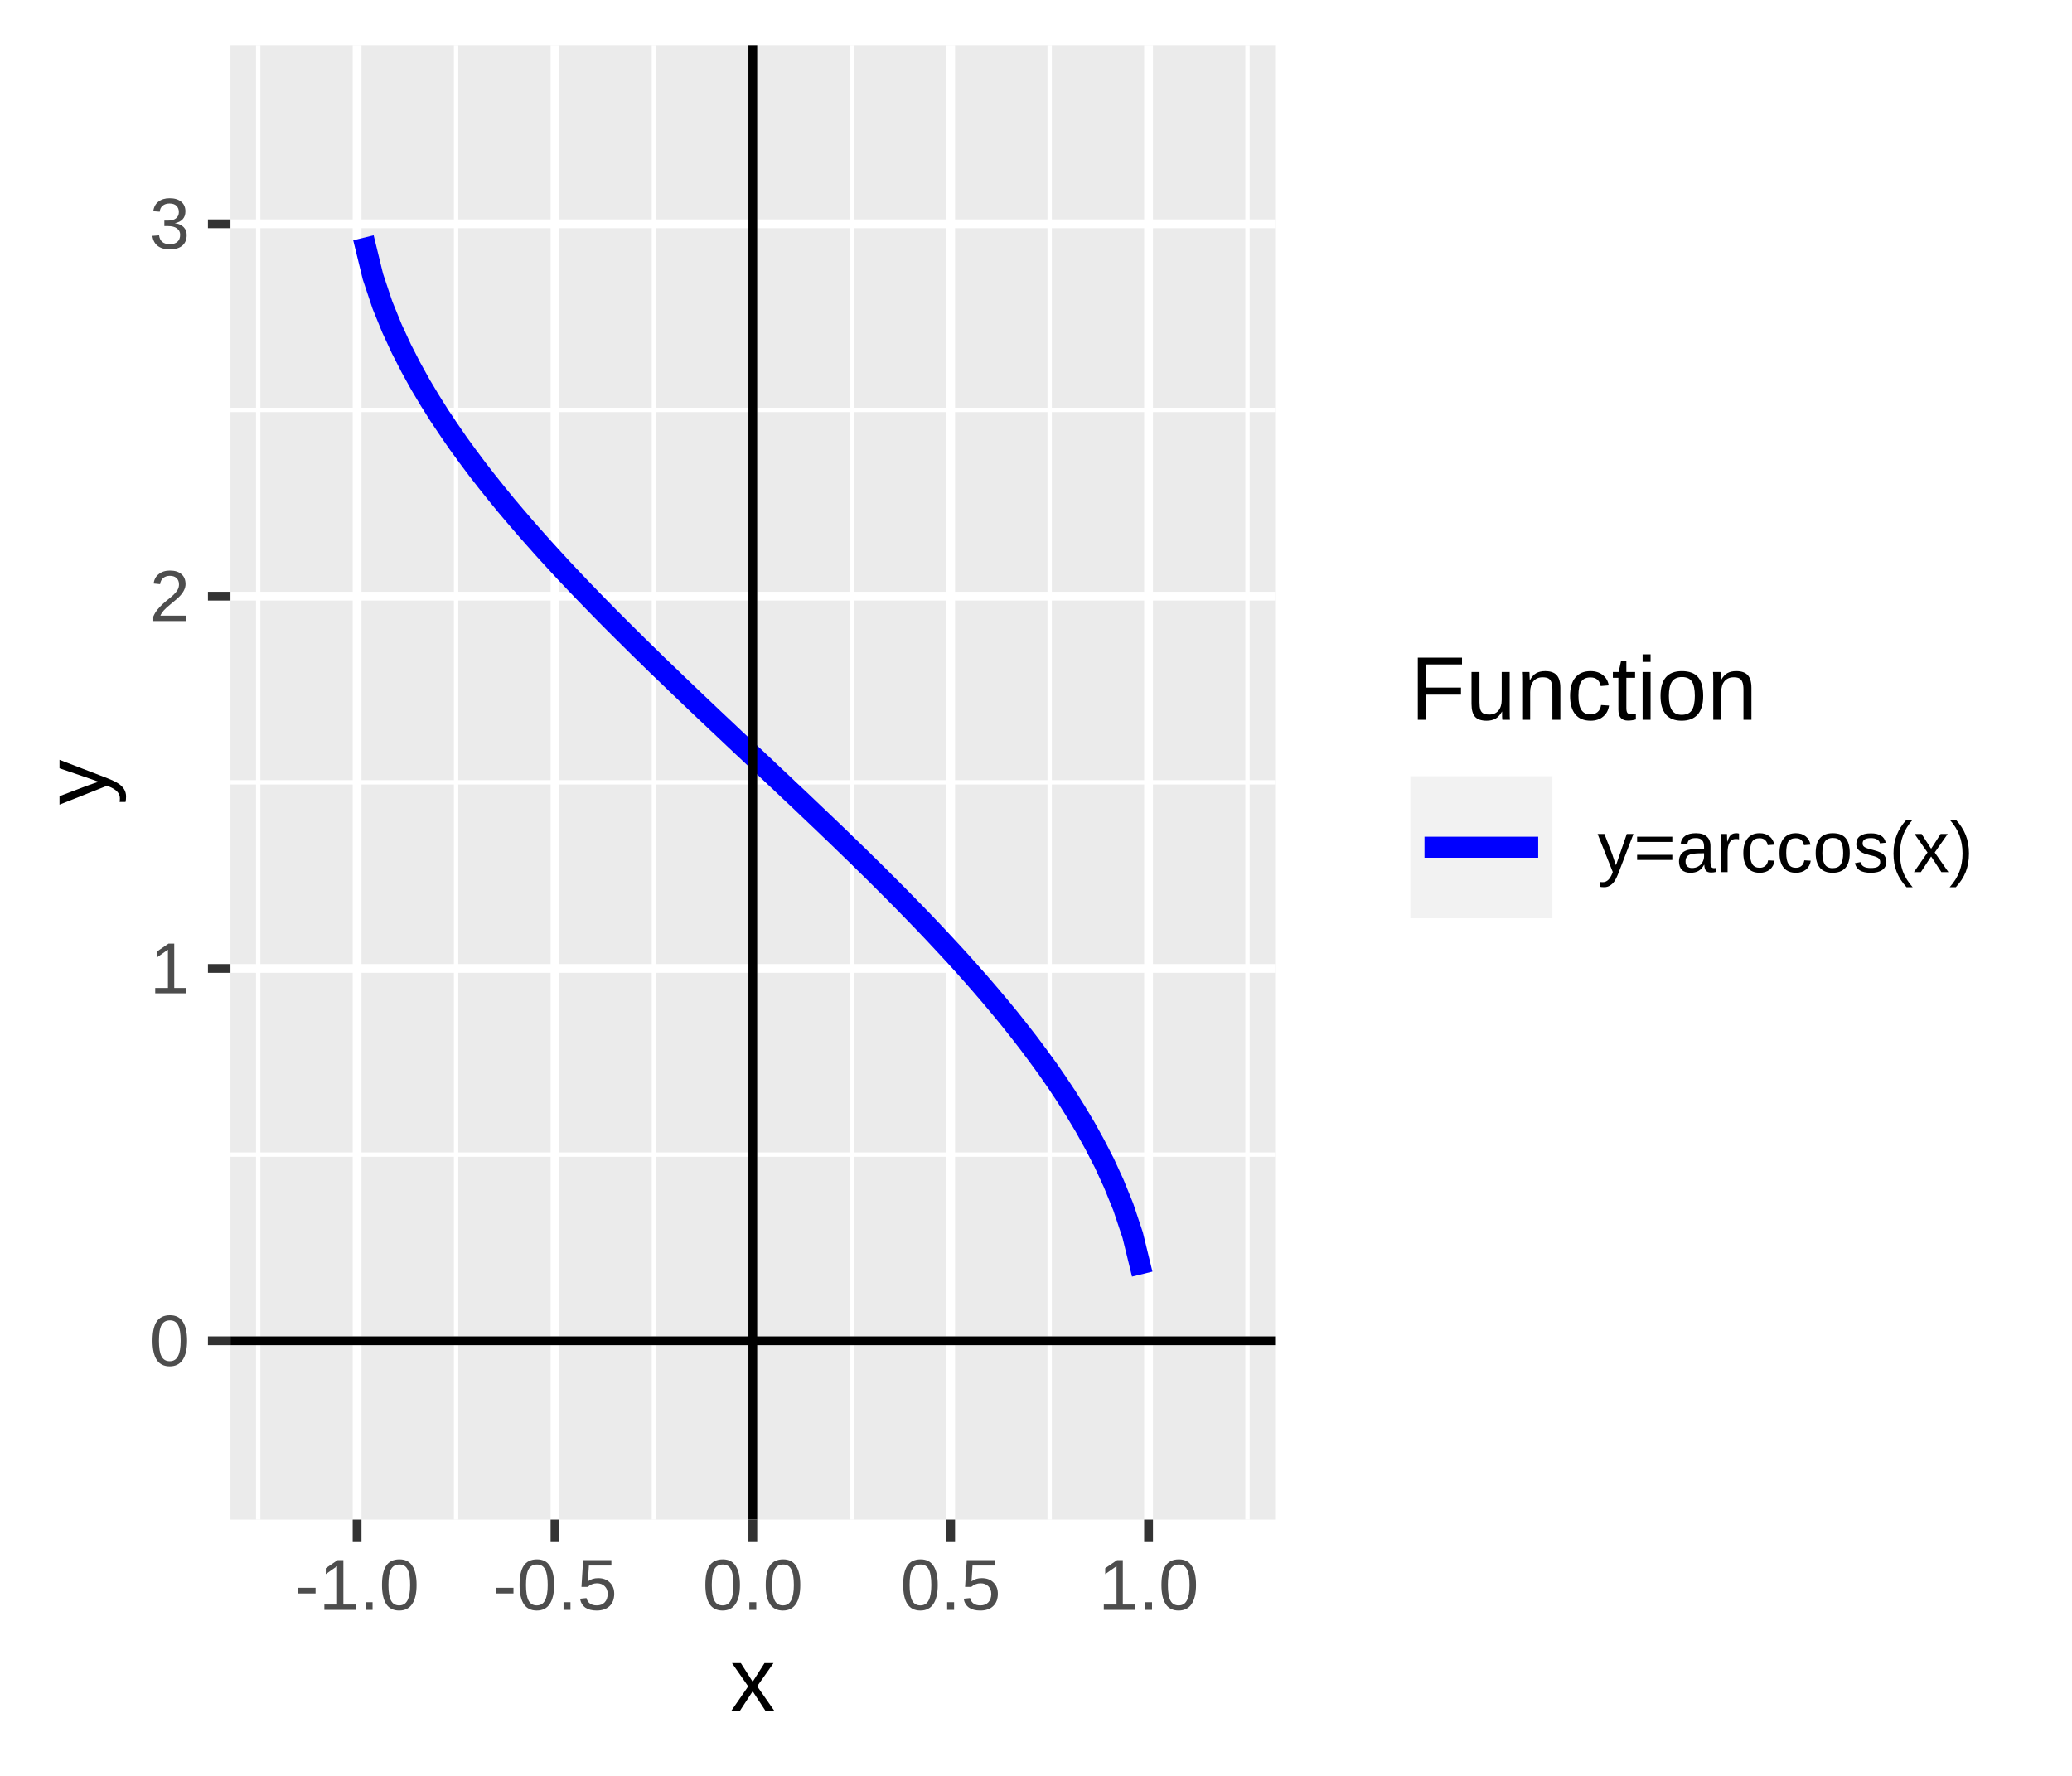
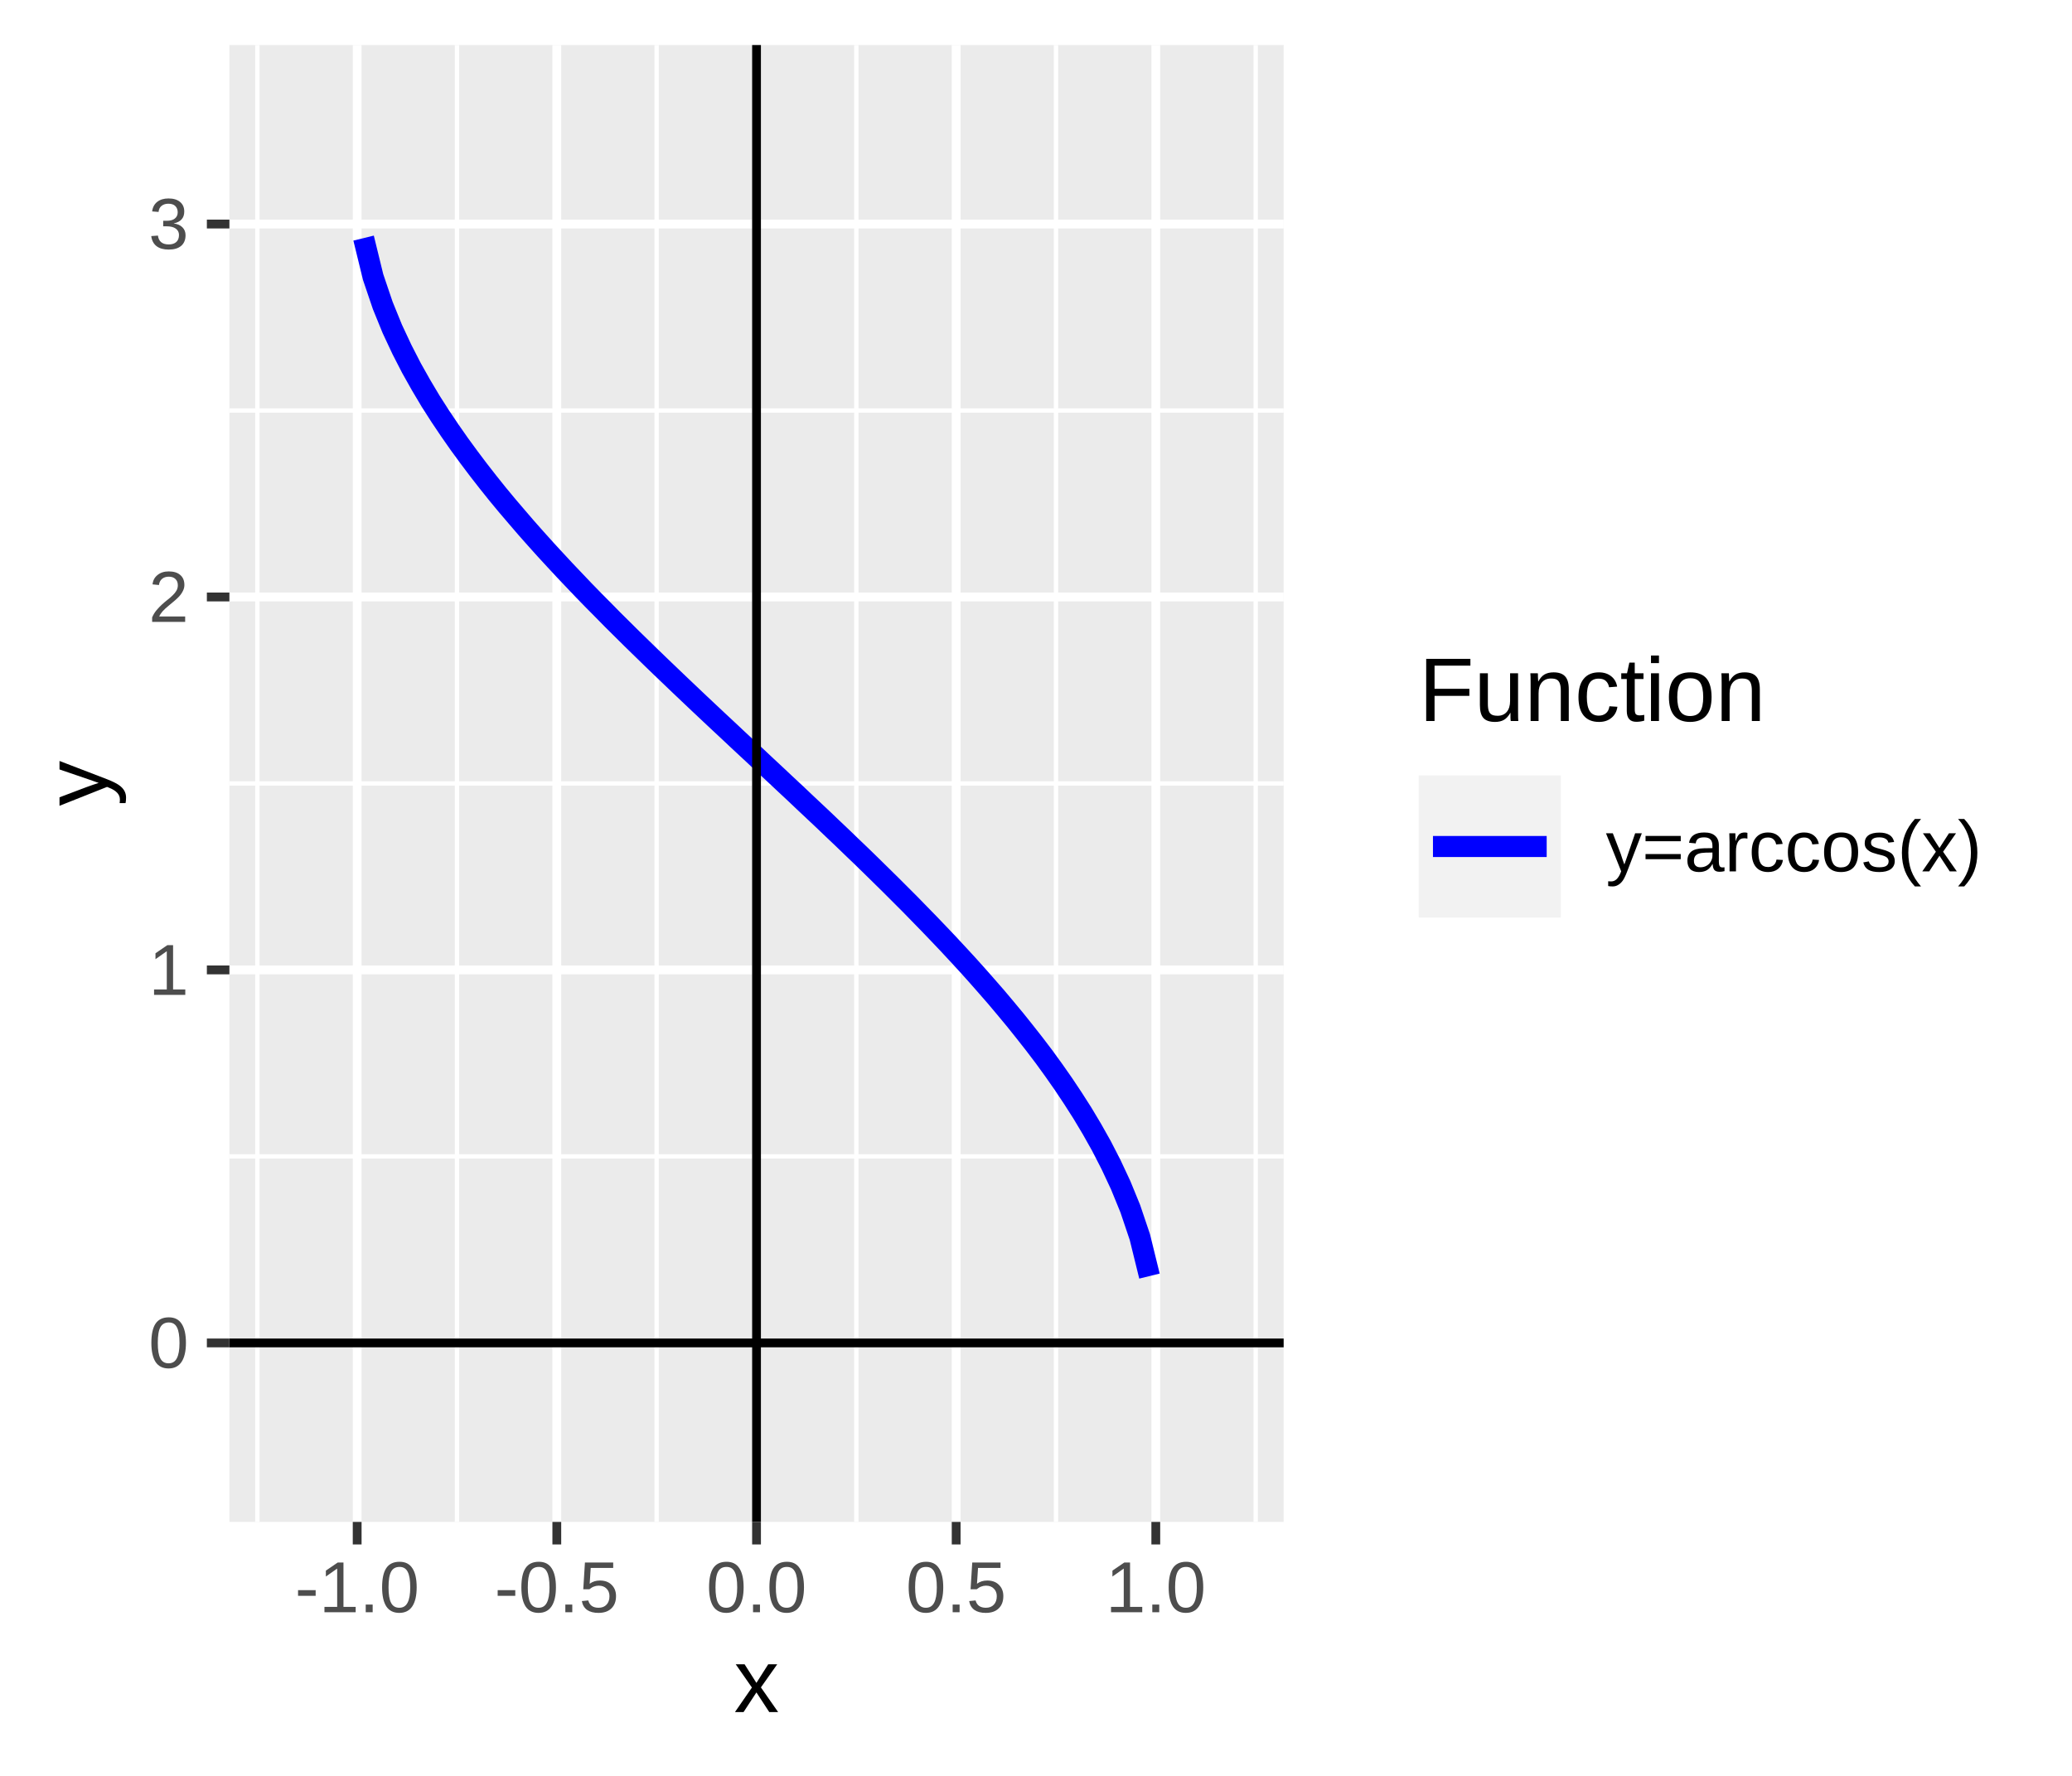
<svg xmlns="http://www.w3.org/2000/svg" class="svglite" width="252.00pt" height="216.00pt" viewBox="0 0 252.00 216.00">
  <defs>
    <style type="text/css">
    .svglite line, .svglite polyline, .svglite polygon, .svglite path, .svglite rect, .svglite circle {
      fill: none;
      stroke: #000000;
      stroke-linecap: round;
      stroke-linejoin: round;
      stroke-miterlimit: 10.00;
    }
    .svglite text {
      white-space: pre;
    }
  </style>
  </defs>
  <rect width="100%" height="100%" style="stroke: none; fill: #FFFFFF;" />
  <defs>
    <clipPath id="cpMC4wMHwyNTIuMDB8MC4wMHwyMTYuMDA=">
      <rect x="0.00" y="0.00" width="252.00" height="216.00" />
    </clipPath>
  </defs>
  <g clip-path="url(#cpMC4wMHwyNTIuMDB8MC4wMHwyMTYuMDA=)">
    <rect x="0.00" y="0.00" width="252.00" height="216.00" style="stroke-width: 1.07; stroke: #FFFFFF; fill: #FFFFFF;" />
  </g>
  <defs>
-     <clipPath id="cpMjguMDN8MTU1LjA5fDUuNDh8MTg0Ljgy">
-       <rect x="28.03" y="5.48" width="127.05" height="179.34" />
+     <clipPath id="cpMjcuOTB8MTU2LjEyfDUuNDh8MTg1LjEx">
+       <rect x="27.90" y="5.48" width="128.22" height="179.63" />
    </clipPath>
  </defs>
-   <g clip-path="url(#cpMjguMDN8MTU1LjA5fDUuNDh8MTg0Ljgy)">
-     <rect x="28.03" y="5.48" width="127.05" height="179.34" style="stroke-width: 1.07; stroke: none; fill: #EBEBEB;" />
-     <polyline points="28.03,140.44 155.09,140.44 " style="stroke-width: 0.53; stroke: #FFFFFF; stroke-linecap: butt;" />
-     <polyline points="28.03,95.15 155.09,95.15 " style="stroke-width: 0.53; stroke: #FFFFFF; stroke-linecap: butt;" />
-     <polyline points="28.03,49.86 155.09,49.86 " style="stroke-width: 0.53; stroke: #FFFFFF; stroke-linecap: butt;" />
-     <polyline points="31.40,184.82 31.40,5.48 " style="stroke-width: 0.53; stroke: #FFFFFF; stroke-linecap: butt;" />
-     <polyline points="55.47,184.82 55.47,5.48 " style="stroke-width: 0.53; stroke: #FFFFFF; stroke-linecap: butt;" />
-     <polyline points="79.53,184.82 79.53,5.48 " style="stroke-width: 0.53; stroke: #FFFFFF; stroke-linecap: butt;" />
-     <polyline points="103.59,184.82 103.59,5.48 " style="stroke-width: 0.53; stroke: #FFFFFF; stroke-linecap: butt;" />
-     <polyline points="127.66,184.82 127.66,5.48 " style="stroke-width: 0.53; stroke: #FFFFFF; stroke-linecap: butt;" />
-     <polyline points="151.72,184.82 151.72,5.48 " style="stroke-width: 0.53; stroke: #FFFFFF; stroke-linecap: butt;" />
-     <polyline points="28.03,163.08 155.09,163.08 " style="stroke-width: 1.07; stroke: #FFFFFF; stroke-linecap: butt;" />
-     <polyline points="28.03,117.79 155.09,117.79 " style="stroke-width: 1.07; stroke: #FFFFFF; stroke-linecap: butt;" />
-     <polyline points="28.03,72.51 155.09,72.51 " style="stroke-width: 1.07; stroke: #FFFFFF; stroke-linecap: butt;" />
-     <polyline points="28.03,27.22 155.09,27.22 " style="stroke-width: 1.07; stroke: #FFFFFF; stroke-linecap: butt;" />
-     <polyline points="43.43,184.82 43.43,5.48 " style="stroke-width: 1.07; stroke: #FFFFFF; stroke-linecap: butt;" />
-     <polyline points="67.50,184.82 67.50,5.48 " style="stroke-width: 1.07; stroke: #FFFFFF; stroke-linecap: butt;" />
-     <polyline points="91.56,184.82 91.56,5.48 " style="stroke-width: 1.07; stroke: #FFFFFF; stroke-linecap: butt;" />
-     <polyline points="115.62,184.82 115.62,5.48 " style="stroke-width: 1.07; stroke: #FFFFFF; stroke-linecap: butt;" />
-     <polyline points="139.69,184.82 139.69,5.48 " style="stroke-width: 1.07; stroke: #FFFFFF; stroke-linecap: butt;" />
-     <polyline points="44.20,28.92 45.36,33.66 46.51,37.10 47.67,39.95 48.82,42.44 49.98,44.70 51.13,46.78 52.29,48.72 53.44,50.55 54.60,52.28 55.75,53.95 56.91,55.54 58.06,57.08 59.22,58.57 60.38,60.02 61.53,61.43 62.69,62.80 63.84,64.14 65.00,65.46 66.15,66.75 67.31,68.02 68.46,69.27 69.62,70.50 70.77,71.71 71.93,72.91 73.08,74.09 74.24,75.27 75.39,76.42 76.55,77.57 77.70,78.71 78.86,79.84 80.01,80.97 81.17,82.08 82.32,83.19 83.48,84.30 84.63,85.40 85.79,86.50 86.94,87.59 88.10,88.68 89.25,89.77 90.41,90.86 91.56,91.94 92.72,93.03 93.87,94.12 95.03,95.21 96.18,96.30 97.34,97.39 98.49,98.49 99.65,99.59 100.80,100.69 101.96,101.80 103.11,102.92 104.27,104.04 105.42,105.17 106.58,106.31 107.73,107.46 108.89,108.62 110.04,109.79 111.20,110.98 112.35,112.17 113.51,113.39 114.66,114.62 115.82,115.87 116.97,117.13 118.13,118.43 119.28,119.74 120.44,121.09 121.59,122.46 122.75,123.87 123.90,125.32 125.06,126.81 126.21,128.35 127.37,129.94 128.52,131.60 129.68,133.34 130.83,135.17 131.99,137.11 133.14,139.19 134.30,141.44 135.45,143.94 136.61,146.79 137.76,150.23 138.92,154.97 " style="stroke-width: 2.56; stroke: #0000FF; stroke-linecap: butt;" />
-     <line x1="28.03" y1="163.08" x2="155.09" y2="163.08" style="stroke-width: 1.07; stroke-linecap: butt;" />
-     <line x1="91.56" y1="184.82" x2="91.56" y2="5.48" style="stroke-width: 1.07; stroke-linecap: butt;" />
+   <g clip-path="url(#cpMjcuOTB8MTU2LjEyfDUuNDh8MTg1LjEx)">
+     <rect x="27.90" y="5.48" width="128.22" height="179.63" style="stroke-width: 1.07; stroke: none; fill: #EBEBEB;" />
+     <polyline points="27.90,140.65 156.12,140.65 " style="stroke-width: 0.53; stroke: #FFFFFF; stroke-linecap: butt;" />
+     <polyline points="27.90,95.29 156.12,95.29 " style="stroke-width: 0.53; stroke: #FFFFFF; stroke-linecap: butt;" />
+     <polyline points="27.90,49.93 156.12,49.93 " style="stroke-width: 0.53; stroke: #FFFFFF; stroke-linecap: butt;" />
+     <polyline points="31.30,185.11 31.30,5.48 " style="stroke-width: 0.53; stroke: #FFFFFF; stroke-linecap: butt;" />
+     <polyline points="55.58,185.11 55.58,5.48 " style="stroke-width: 0.53; stroke: #FFFFFF; stroke-linecap: butt;" />
+     <polyline points="79.86,185.11 79.86,5.48 " style="stroke-width: 0.53; stroke: #FFFFFF; stroke-linecap: butt;" />
+     <polyline points="104.15,185.11 104.15,5.48 " style="stroke-width: 0.53; stroke: #FFFFFF; stroke-linecap: butt;" />
+     <polyline points="128.43,185.11 128.43,5.48 " style="stroke-width: 0.53; stroke: #FFFFFF; stroke-linecap: butt;" />
+     <polyline points="152.72,185.11 152.72,5.48 " style="stroke-width: 0.53; stroke: #FFFFFF; stroke-linecap: butt;" />
+     <polyline points="27.90,163.34 156.12,163.34 " style="stroke-width: 1.07; stroke: #FFFFFF; stroke-linecap: butt;" />
+     <polyline points="27.90,117.97 156.12,117.97 " style="stroke-width: 1.07; stroke: #FFFFFF; stroke-linecap: butt;" />
+     <polyline points="27.90,72.61 156.12,72.61 " style="stroke-width: 1.07; stroke: #FFFFFF; stroke-linecap: butt;" />
+     <polyline points="27.90,27.25 156.12,27.25 " style="stroke-width: 1.07; stroke: #FFFFFF; stroke-linecap: butt;" />
+     <polyline points="43.44,185.11 43.44,5.48 " style="stroke-width: 1.07; stroke: #FFFFFF; stroke-linecap: butt;" />
+     <polyline points="67.72,185.11 67.72,5.48 " style="stroke-width: 1.07; stroke: #FFFFFF; stroke-linecap: butt;" />
+     <polyline points="92.01,185.11 92.01,5.48 " style="stroke-width: 1.07; stroke: #FFFFFF; stroke-linecap: butt;" />
+     <polyline points="116.29,185.11 116.29,5.48 " style="stroke-width: 1.07; stroke: #FFFFFF; stroke-linecap: butt;" />
+     <polyline points="140.57,185.11 140.57,5.48 " style="stroke-width: 1.07; stroke: #FFFFFF; stroke-linecap: butt;" />
+     <polyline points="44.22,28.96 45.38,33.70 46.55,37.15 47.71,40.00 48.88,42.50 50.04,44.76 51.21,46.84 52.37,48.79 53.54,50.62 54.71,52.36 55.87,54.02 57.04,55.62 58.20,57.16 59.37,58.66 60.53,60.11 61.70,61.52 62.87,62.89 64.03,64.24 65.20,65.56 66.36,66.85 67.53,68.12 68.69,69.37 69.86,70.60 71.02,71.82 72.19,73.02 73.36,74.20 74.52,75.38 75.69,76.54 76.85,77.69 78.02,78.83 79.18,79.96 80.35,81.09 81.52,82.21 82.68,83.32 83.85,84.43 85.01,85.53 86.18,86.63 87.34,87.72 88.51,88.81 89.67,89.90 90.84,90.99 92.01,92.08 93.17,93.17 94.34,94.26 95.50,95.35 96.67,96.44 97.83,97.54 99.00,98.64 100.17,99.74 101.33,100.85 102.50,101.96 103.66,103.08 104.83,104.20 105.99,105.33 107.16,106.48 108.33,107.63 109.49,108.79 110.66,109.96 111.82,111.15 112.99,112.35 114.15,113.56 115.32,114.79 116.48,116.04 117.65,117.31 118.82,118.61 119.98,119.93 121.15,121.27 122.31,122.65 123.48,124.06 124.64,125.51 125.81,127.00 126.98,128.54 128.14,130.14 129.31,131.81 130.47,133.55 131.64,135.38 132.80,137.32 133.97,139.40 135.13,141.66 136.30,144.16 137.47,147.02 138.63,150.46 139.80,155.21 " style="stroke-width: 2.56; stroke: #0000FF; stroke-linecap: butt;" />
+     <line x1="27.90" y1="163.34" x2="156.12" y2="163.34" style="stroke-width: 1.07; stroke-linecap: butt;" />
+     <line x1="92.01" y1="185.11" x2="92.01" y2="5.48" style="stroke-width: 1.07; stroke-linecap: butt;" />
  </g>
  <g clip-path="url(#cpMC4wMHwyNTIuMDB8MC4wMHwyMTYuMDA=)">
-     <text x="23.10" y="166.11" text-anchor="end" style="font-size: 8.80px;fill: #4D4D4D; font-family: &quot;Arimo&quot;;" textLength="4.90px" lengthAdjust="spacingAndGlyphs">0</text>
-     <text x="23.10" y="120.82" text-anchor="end" style="font-size: 8.80px;fill: #4D4D4D; font-family: &quot;Arimo&quot;;" textLength="4.90px" lengthAdjust="spacingAndGlyphs">1</text>
-     <text x="23.10" y="75.54" text-anchor="end" style="font-size: 8.80px;fill: #4D4D4D; font-family: &quot;Arimo&quot;;" textLength="4.90px" lengthAdjust="spacingAndGlyphs">2</text>
-     <text x="23.10" y="30.25" text-anchor="end" style="font-size: 8.80px;fill: #4D4D4D; font-family: &quot;Arimo&quot;;" textLength="4.90px" lengthAdjust="spacingAndGlyphs">3</text>
-     <polyline points="25.29,163.08 28.03,163.08 " style="stroke-width: 1.07; stroke: #333333; stroke-linecap: butt;" />
-     <polyline points="25.29,117.79 28.03,117.79 " style="stroke-width: 1.07; stroke: #333333; stroke-linecap: butt;" />
-     <polyline points="25.29,72.51 28.03,72.51 " style="stroke-width: 1.07; stroke: #333333; stroke-linecap: butt;" />
-     <polyline points="25.29,27.22 28.03,27.22 " style="stroke-width: 1.07; stroke: #333333; stroke-linecap: butt;" />
-     <polyline points="43.43,187.56 43.43,184.82 " style="stroke-width: 1.07; stroke: #333333; stroke-linecap: butt;" />
-     <polyline points="67.50,187.56 67.50,184.82 " style="stroke-width: 1.07; stroke: #333333; stroke-linecap: butt;" />
-     <polyline points="91.56,187.56 91.56,184.82 " style="stroke-width: 1.07; stroke: #333333; stroke-linecap: butt;" />
-     <polyline points="115.62,187.56 115.62,184.82 " style="stroke-width: 1.07; stroke: #333333; stroke-linecap: butt;" />
-     <polyline points="139.69,187.56 139.69,184.82 " style="stroke-width: 1.07; stroke: #333333; stroke-linecap: butt;" />
-     <text x="43.43" y="195.81" text-anchor="middle" style="font-size: 8.80px;fill: #4D4D4D; font-family: &quot;Arimo&quot;;" textLength="15.16px" lengthAdjust="spacingAndGlyphs">-1.0</text>
-     <text x="67.50" y="195.81" text-anchor="middle" style="font-size: 8.80px;fill: #4D4D4D; font-family: &quot;Arimo&quot;;" textLength="15.16px" lengthAdjust="spacingAndGlyphs">-0.5</text>
-     <text x="91.56" y="195.81" text-anchor="middle" style="font-size: 8.80px;fill: #4D4D4D; font-family: &quot;Arimo&quot;;" textLength="12.24px" lengthAdjust="spacingAndGlyphs">0.0</text>
-     <text x="115.62" y="195.81" text-anchor="middle" style="font-size: 8.80px;fill: #4D4D4D; font-family: &quot;Arimo&quot;;" textLength="12.24px" lengthAdjust="spacingAndGlyphs">0.5</text>
-     <text x="139.69" y="195.81" text-anchor="middle" style="font-size: 8.80px;fill: #4D4D4D; font-family: &quot;Arimo&quot;;" textLength="12.24px" lengthAdjust="spacingAndGlyphs">1.0</text>
-     <text x="91.56" y="208.10" text-anchor="middle" style="font-size: 11.00px; font-family: &quot;Arimo&quot;;" textLength="5.50px" lengthAdjust="spacingAndGlyphs">x</text>
-     <text transform="translate(13.05,95.15) rotate(-90)" text-anchor="middle" style="font-size: 11.00px; font-family: &quot;Arimo&quot;;" textLength="5.50px" lengthAdjust="spacingAndGlyphs">y</text>
-     <rect x="166.05" y="73.13" width="80.47" height="44.04" style="stroke-width: 1.07; stroke: none; fill: #FFFFFF;" />
-     <text x="171.53" y="87.55" style="font-size: 11.00px; font-family: &quot;Arimo&quot;;" textLength="42.18px" lengthAdjust="spacingAndGlyphs">Function</text>
-     <rect x="171.53" y="94.41" width="17.28" height="17.28" style="stroke-width: 1.07; stroke: none; fill: #F2F2F2;" />
-     <line x1="173.25" y1="103.05" x2="187.08" y2="103.05" style="stroke-width: 2.56; stroke: #0000FF; stroke-linecap: butt;" />
-     <text x="194.29" y="106.08" style="font-size: 8.80px; font-family: &quot;Arimo&quot;;" textLength="45.73px" lengthAdjust="spacingAndGlyphs">y=arccos(x)</text>
+     <text x="22.96" y="166.37" text-anchor="end" style="font-size: 8.80px;fill: #4D4D4D; font-family: &quot;Arimo&quot;;" textLength="4.90px" lengthAdjust="spacingAndGlyphs">0</text>
+     <text x="22.96" y="121.01" text-anchor="end" style="font-size: 8.80px;fill: #4D4D4D; font-family: &quot;Arimo&quot;;" textLength="4.90px" lengthAdjust="spacingAndGlyphs">1</text>
+     <text x="22.96" y="75.64" text-anchor="end" style="font-size: 8.80px;fill: #4D4D4D; font-family: &quot;Arimo&quot;;" textLength="4.90px" lengthAdjust="spacingAndGlyphs">2</text>
+     <text x="22.96" y="30.28" text-anchor="end" style="font-size: 8.80px;fill: #4D4D4D; font-family: &quot;Arimo&quot;;" textLength="4.90px" lengthAdjust="spacingAndGlyphs">3</text>
+     <polyline points="25.16,163.34 27.90,163.34 " style="stroke-width: 1.07; stroke: #333333; stroke-linecap: butt;" />
+     <polyline points="25.16,117.97 27.90,117.97 " style="stroke-width: 1.07; stroke: #333333; stroke-linecap: butt;" />
+     <polyline points="25.16,72.61 27.90,72.61 " style="stroke-width: 1.07; stroke: #333333; stroke-linecap: butt;" />
+     <polyline points="25.16,27.25 27.90,27.25 " style="stroke-width: 1.07; stroke: #333333; stroke-linecap: butt;" />
+     <polyline points="43.44,187.85 43.44,185.11 " style="stroke-width: 1.07; stroke: #333333; stroke-linecap: butt;" />
+     <polyline points="67.72,187.85 67.72,185.11 " style="stroke-width: 1.07; stroke: #333333; stroke-linecap: butt;" />
+     <polyline points="92.01,187.85 92.01,185.11 " style="stroke-width: 1.07; stroke: #333333; stroke-linecap: butt;" />
+     <polyline points="116.29,187.85 116.29,185.11 " style="stroke-width: 1.07; stroke: #333333; stroke-linecap: butt;" />
+     <polyline points="140.57,187.85 140.57,185.11 " style="stroke-width: 1.07; stroke: #333333; stroke-linecap: butt;" />
+     <text x="43.44" y="196.10" text-anchor="middle" style="font-size: 8.80px;fill: #4D4D4D; font-family: &quot;Arimo&quot;;" textLength="15.16px" lengthAdjust="spacingAndGlyphs">-1.0</text>
+     <text x="67.72" y="196.10" text-anchor="middle" style="font-size: 8.80px;fill: #4D4D4D; font-family: &quot;Arimo&quot;;" textLength="15.16px" lengthAdjust="spacingAndGlyphs">-0.5</text>
+     <text x="92.01" y="196.10" text-anchor="middle" style="font-size: 8.80px;fill: #4D4D4D; font-family: &quot;Arimo&quot;;" textLength="12.24px" lengthAdjust="spacingAndGlyphs">0.0</text>
+     <text x="116.29" y="196.10" text-anchor="middle" style="font-size: 8.80px;fill: #4D4D4D; font-family: &quot;Arimo&quot;;" textLength="12.24px" lengthAdjust="spacingAndGlyphs">0.5</text>
+     <text x="140.57" y="196.10" text-anchor="middle" style="font-size: 8.80px;fill: #4D4D4D; font-family: &quot;Arimo&quot;;" textLength="12.24px" lengthAdjust="spacingAndGlyphs">1.0</text>
+     <text x="92.01" y="208.24" text-anchor="middle" style="font-size: 11.00px; font-family: &quot;Arimo&quot;;" textLength="5.50px" lengthAdjust="spacingAndGlyphs">x</text>
+     <text transform="translate(13.05,95.29) rotate(-90)" text-anchor="middle" style="font-size: 11.00px; font-family: &quot;Arimo&quot;;" textLength="5.50px" lengthAdjust="spacingAndGlyphs">y</text>
+     <rect x="167.07" y="73.51" width="79.45" height="43.57" style="stroke-width: 1.07; stroke: none; fill: #FFFFFF;" />
+     <text x="172.55" y="87.70" style="font-size: 11.00px; font-family: &quot;Arimo&quot;;" textLength="42.18px" lengthAdjust="spacingAndGlyphs">Function</text>
+     <rect x="172.55" y="94.32" width="17.28" height="17.28" style="stroke-width: 1.07; stroke: none; fill: #F2F2F2;" />
+     <line x1="174.28" y1="102.96" x2="188.11" y2="102.96" style="stroke-width: 2.56; stroke: #0000FF; stroke-linecap: butt;" />
+     <text x="195.31" y="105.99" style="font-size: 8.80px; font-family: &quot;Arimo&quot;;" textLength="45.73px" lengthAdjust="spacingAndGlyphs">y=arccos(x)</text>
  </g>
</svg>
